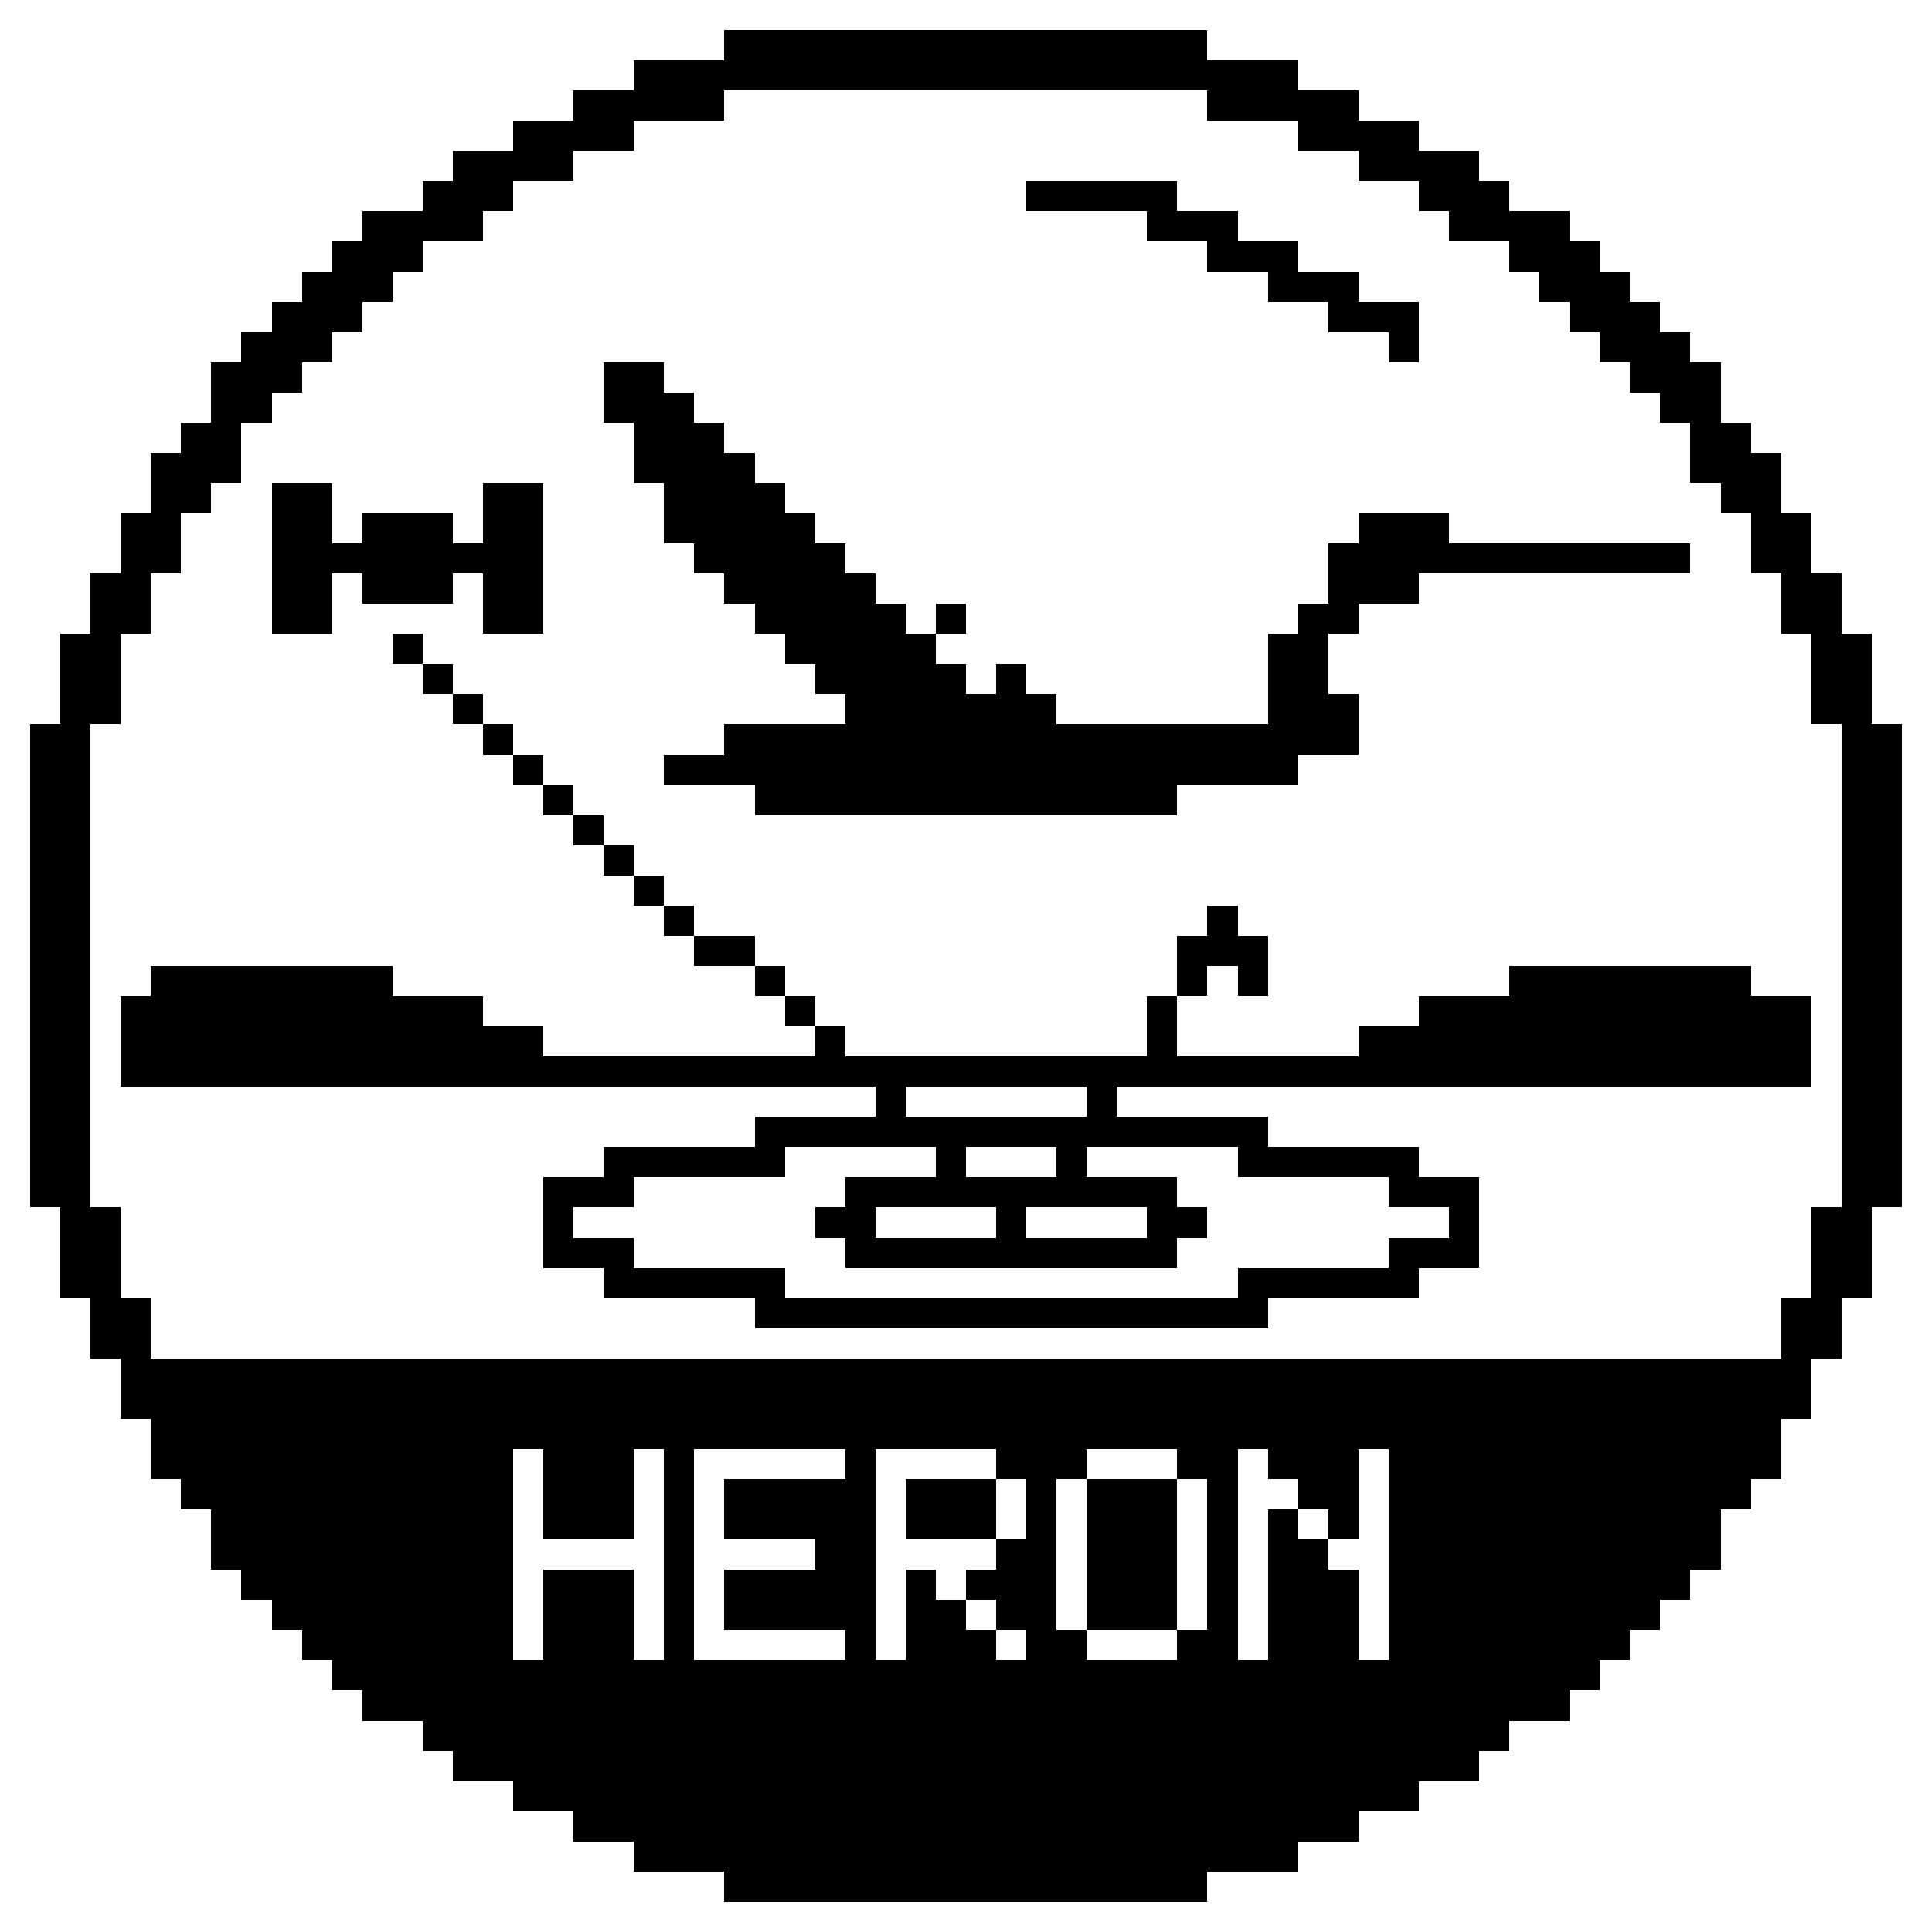
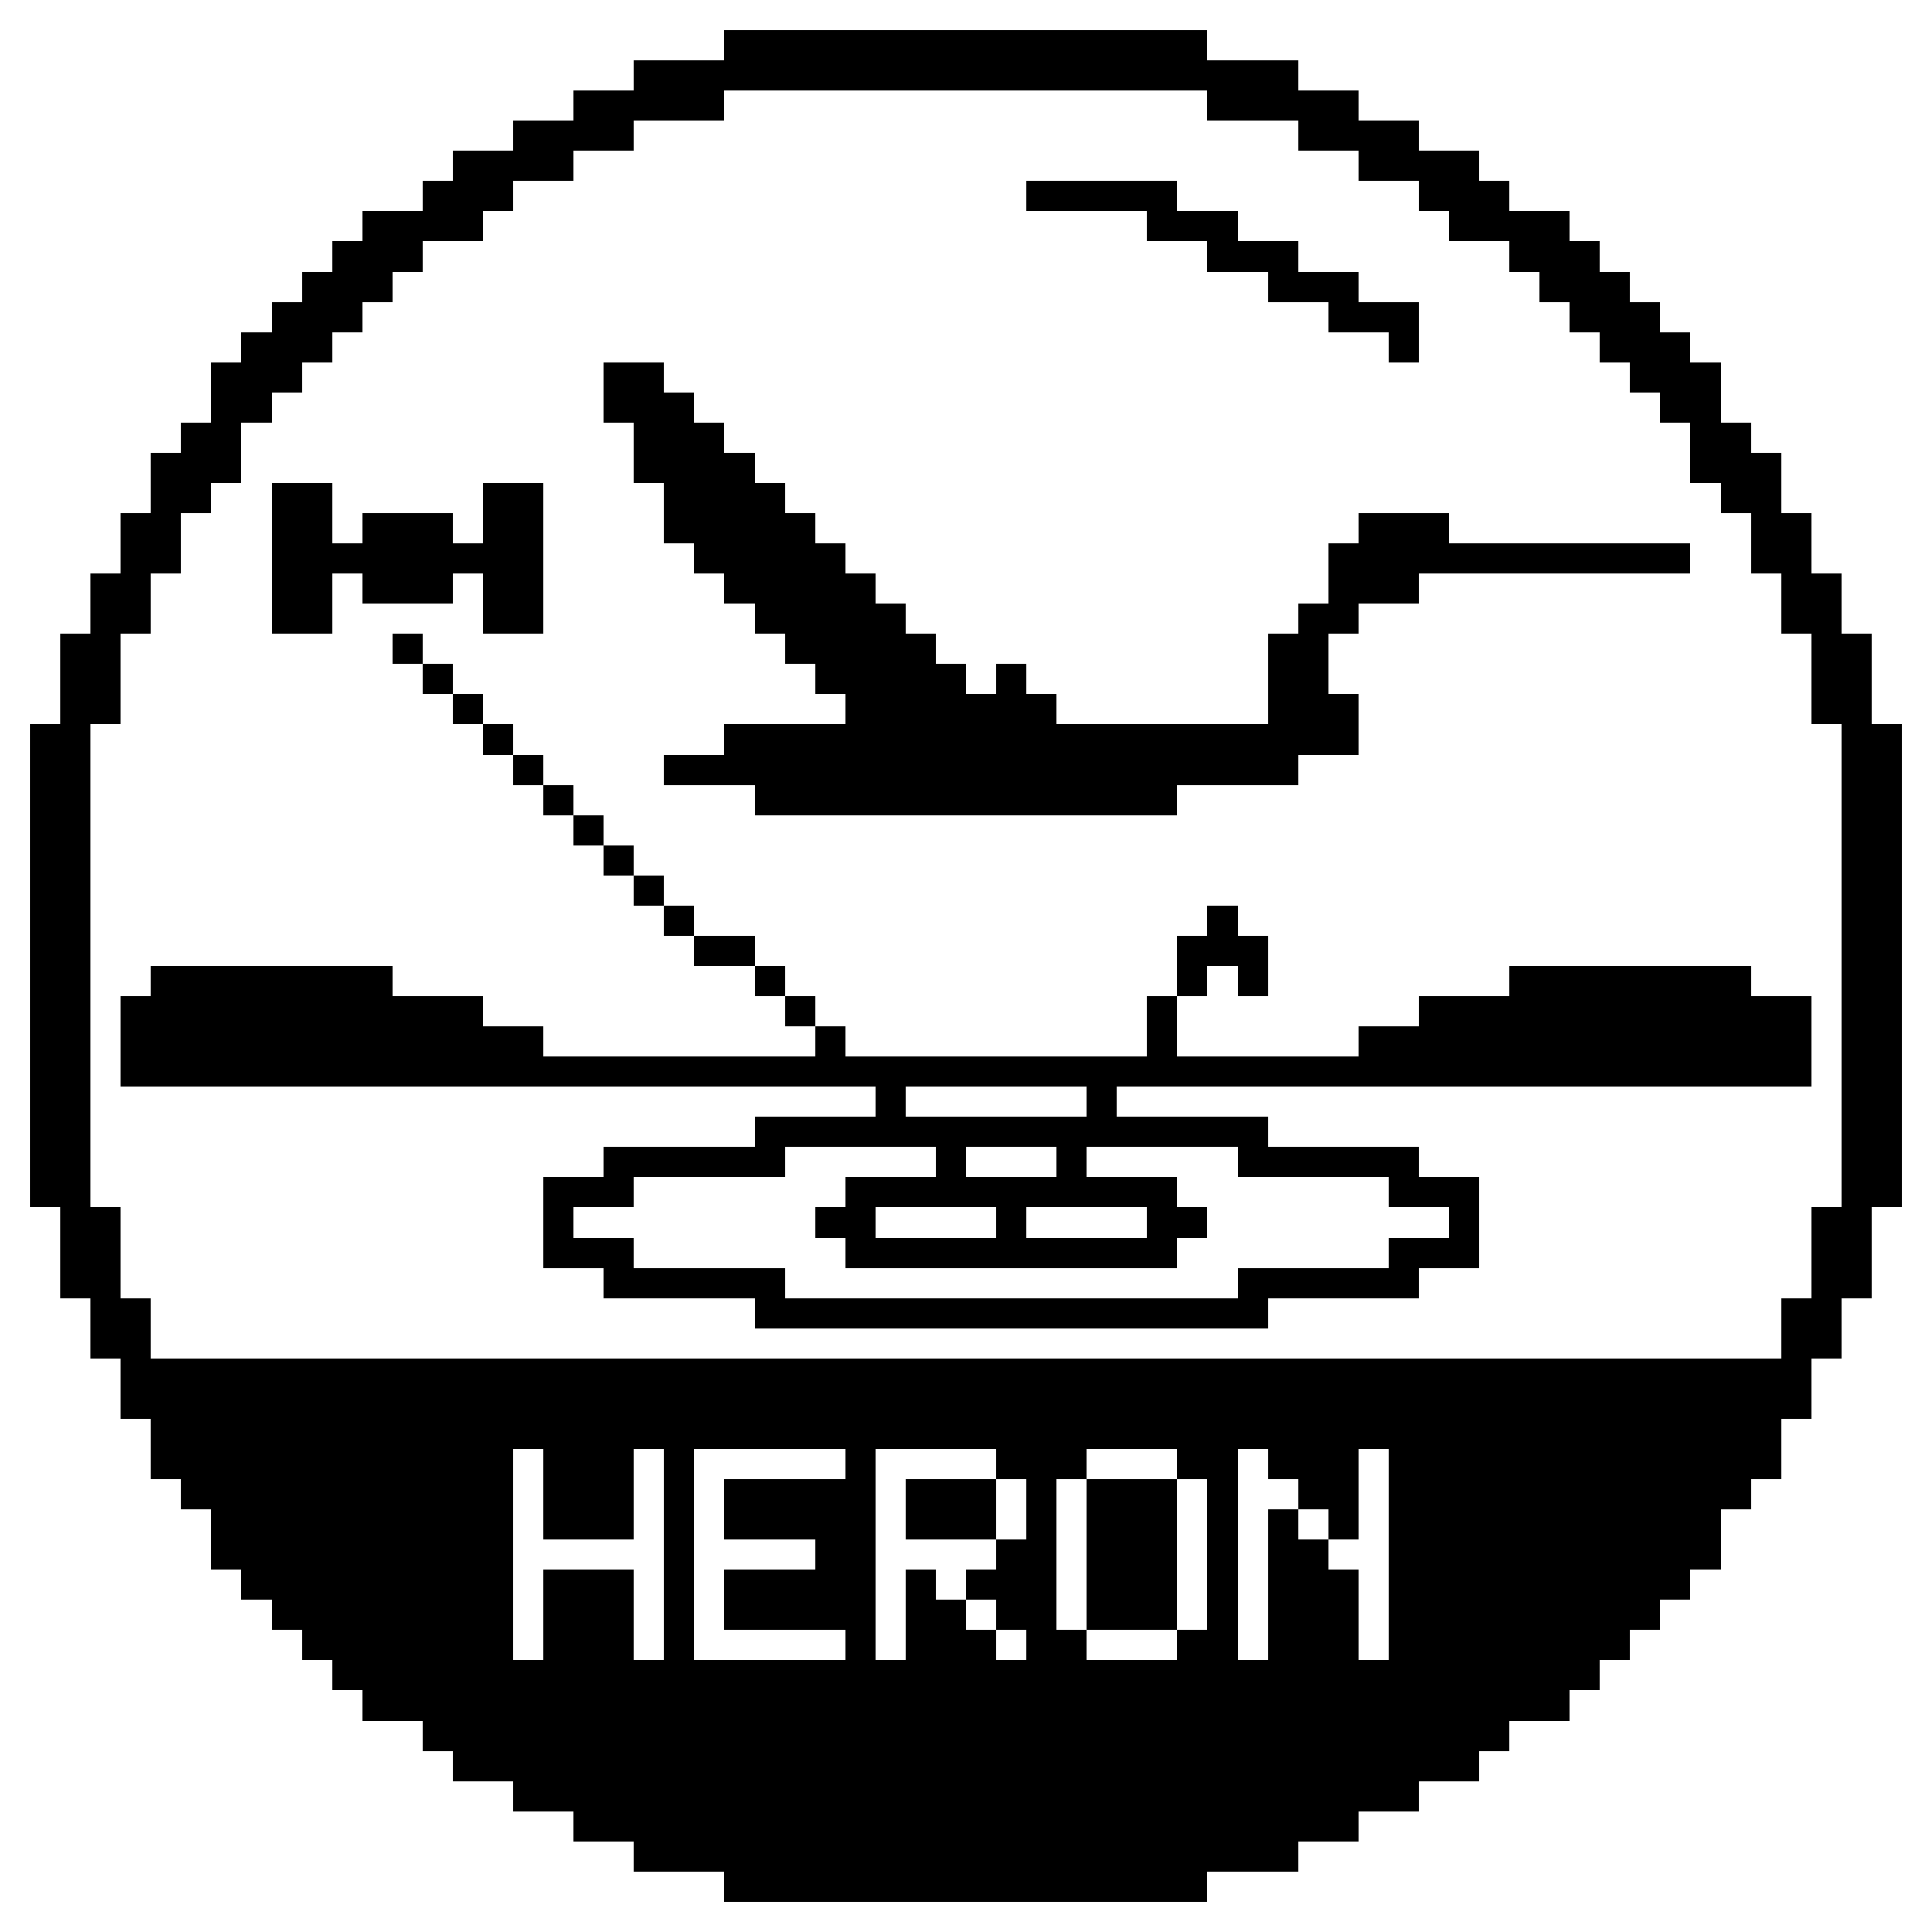
- <svg xmlns="http://www.w3.org/2000/svg" width="20mm" height="20mm" viewBox="0 0 64 64" shape-rendering="crispEdges">
-   <g fill="#000">
-     <rect x="24" y="1" width="16" height="1" />
-     <rect x="21" y="2" width="22" height="1" />
-     <rect x="19" y="3" width="5" height="1" />
-     <rect x="40" y="3" width="5" height="1" />
-     <rect x="17" y="4" width="4" height="1" />
-     <rect x="43" y="4" width="4" height="1" />
-     <rect x="15" y="5" width="4" height="1" />
-     <rect x="45" y="5" width="4" height="1" />
-     <rect x="14" y="6" width="3" height="1" />
-     <rect x="34" y="6" width="5" height="1" />
-     <rect x="47" y="6" width="3" height="1" />
-     <rect x="12" y="7" width="4" height="1" />
-     <rect x="38" y="7" width="3" height="1" />
-     <rect x="48" y="7" width="4" height="1" />
-     <rect x="11" y="8" width="3" height="1" />
-     <rect x="40" y="8" width="3" height="1" />
-     <rect x="50" y="8" width="3" height="1" />
-     <rect x="10" y="9" width="3" height="1" />
-     <rect x="42" y="9" width="3" height="1" />
-     <rect x="51" y="9" width="3" height="1" />
-     <rect x="9" y="10" width="3" height="1" />
-     <rect x="44" y="10" width="3" height="1" />
-     <rect x="52" y="10" width="3" height="1" />
-     <rect x="8" y="11" width="3" height="1" />
-     <rect x="46" y="11" width="1" height="1" />
-     <rect x="53" y="11" width="3" height="1" />
-     <rect x="7" y="12" width="3" height="1" />
-     <rect x="20" y="12" width="2" height="1" />
-     <rect x="54" y="12" width="3" height="1" />
-     <rect x="7" y="13" width="2" height="1" />
-     <rect x="20" y="13" width="3" height="1" />
-     <rect x="55" y="13" width="2" height="1" />
-     <rect x="6" y="14" width="2" height="1" />
-     <rect x="21" y="14" width="3" height="1" />
-     <rect x="56" y="14" width="2" height="1" />
-     <rect x="5" y="15" width="3" height="1" />
-     <rect x="21" y="15" width="4" height="1" />
-     <rect x="56" y="15" width="3" height="1" />
-     <rect x="5" y="16" width="2" height="1" />
-     <rect x="9" y="16" width="2" height="1" />
-     <rect x="16" y="16" width="2" height="1" />
-     <rect x="22" y="16" width="4" height="1" />
-     <rect x="57" y="16" width="2" height="1" />
-     <rect x="4" y="17" width="2" height="1" />
-     <rect x="9" y="17" width="2" height="1" />
-     <rect x="12" y="17" width="3" height="1" />
-     <rect x="16" y="17" width="2" height="1" />
-     <rect x="22" y="17" width="5" height="1" />
-     <rect x="45" y="17" width="3" height="1" />
-     <rect x="58" y="17" width="2" height="1" />
-     <rect x="4" y="18" width="2" height="1" />
-     <rect x="9" y="18" width="9" height="1" />
-     <rect x="23" y="18" width="5" height="1" />
-     <rect x="44" y="18" width="12" height="1" />
-     <rect x="58" y="18" width="2" height="1" />
-     <rect x="3" y="19" width="2" height="1" />
-     <rect x="9" y="19" width="2" height="1" />
-     <rect x="12" y="19" width="3" height="1" />
-     <rect x="16" y="19" width="2" height="1" />
-     <rect x="24" y="19" width="5" height="1" />
-     <rect x="44" y="19" width="3" height="1" />
-     <rect x="59" y="19" width="2" height="1" />
-     <rect x="3" y="20" width="2" height="1" />
-     <rect x="9" y="20" width="2" height="1" />
-     <rect x="16" y="20" width="2" height="1" />
-     <rect x="25" y="20" width="5" height="1" />
-     <rect x="31" y="20" width="1" height="1" />
-     <rect x="43" y="20" width="2" height="1" />
-     <rect x="59" y="20" width="2" height="1" />
-     <rect x="2" y="21" width="2" height="1" />
-     <rect x="13" y="21" width="1" height="1" />
-     <rect x="26" y="21" width="5" height="1" />
-     <rect x="42" y="21" width="2" height="1" />
-     <rect x="60" y="21" width="2" height="1" />
-     <rect x="2" y="22" width="2" height="1" />
-     <rect x="14" y="22" width="1" height="1" />
-     <rect x="27" y="22" width="5" height="1" />
-     <rect x="33" y="22" width="1" height="1" />
-     <rect x="42" y="22" width="2" height="1" />
-     <rect x="60" y="22" width="2" height="1" />
-     <rect x="2" y="23" width="2" height="1" />
-     <rect x="15" y="23" width="1" height="1" />
-     <rect x="28" y="23" width="7" height="1" />
-     <rect x="42" y="23" width="3" height="1" />
-     <rect x="60" y="23" width="2" height="1" />
-     <rect x="1" y="24" width="2" height="1" />
-     <rect x="16" y="24" width="1" height="1" />
-     <rect x="24" y="24" width="21" height="1" />
-     <rect x="61" y="24" width="2" height="1" />
-     <rect x="1" y="25" width="2" height="1" />
-     <rect x="17" y="25" width="1" height="1" />
-     <rect x="22" y="25" width="21" height="1" />
-     <rect x="61" y="25" width="2" height="1" />
-     <rect x="1" y="26" width="2" height="1" />
-     <rect x="18" y="26" width="1" height="1" />
-     <rect x="25" y="26" width="14" height="1" />
-     <rect x="61" y="26" width="2" height="1" />
-     <rect x="1" y="27" width="2" height="1" />
-     <rect x="19" y="27" width="1" height="1" />
-     <rect x="61" y="27" width="2" height="1" />
-     <rect x="1" y="28" width="2" height="1" />
-     <rect x="20" y="28" width="1" height="1" />
-     <rect x="61" y="28" width="2" height="1" />
-     <rect x="1" y="29" width="2" height="1" />
-     <rect x="21" y="29" width="1" height="1" />
-     <rect x="61" y="29" width="2" height="1" />
-     <rect x="1" y="30" width="2" height="1" />
-     <rect x="22" y="30" width="1" height="1" />
-     <rect x="40" y="30" width="1" height="1" />
-     <rect x="61" y="30" width="2" height="1" />
-     <rect x="1" y="31" width="2" height="1" />
-     <rect x="23" y="31" width="2" height="1" />
-     <rect x="39" y="31" width="3" height="1" />
-     <rect x="61" y="31" width="2" height="1" />
-     <rect x="1" y="32" width="2" height="1" />
-     <rect x="5" y="32" width="8" height="1" />
-     <rect x="25" y="32" width="1" height="1" />
-     <rect x="39" y="32" width="1" height="1" />
-     <rect x="41" y="32" width="1" height="1" />
-     <rect x="50" y="32" width="8" height="1" />
-     <rect x="61" y="32" width="2" height="1" />
-     <rect x="1" y="33" width="2" height="1" />
-     <rect x="4" y="33" width="12" height="1" />
-     <rect x="26" y="33" width="1" height="1" />
-     <rect x="38" y="33" width="1" height="1" />
-     <rect x="47" y="33" width="13" height="1" />
-     <rect x="61" y="33" width="2" height="1" />
-     <rect x="1" y="34" width="2" height="1" />
-     <rect x="4" y="34" width="14" height="1" />
-     <rect x="27" y="34" width="1" height="1" />
-     <rect x="38" y="34" width="1" height="1" />
-     <rect x="45" y="34" width="15" height="1" />
-     <rect x="61" y="34" width="2" height="1" />
-     <rect x="1" y="35" width="2" height="1" />
-     <rect x="4" y="35" width="56" height="1" />
-     <rect x="61" y="35" width="2" height="1" />
-     <rect x="1" y="36" width="2" height="1" />
-     <rect x="29" y="36" width="1" height="1" />
-     <rect x="36" y="36" width="1" height="1" />
-     <rect x="61" y="36" width="2" height="1" />
-     <rect x="1" y="37" width="2" height="1" />
-     <rect x="25" y="37" width="17" height="1" />
-     <rect x="61" y="37" width="2" height="1" />
-     <rect x="1" y="38" width="2" height="1" />
-     <rect x="20" y="38" width="6" height="1" />
-     <rect x="31" y="38" width="1" height="1" />
-     <rect x="35" y="38" width="1" height="1" />
-     <rect x="41" y="38" width="6" height="1" />
-     <rect x="61" y="38" width="2" height="1" />
-     <rect x="1" y="39" width="2" height="1" />
-     <rect x="18" y="39" width="3" height="1" />
-     <rect x="28" y="39" width="11" height="1" />
-     <rect x="46" y="39" width="3" height="1" />
-     <rect x="61" y="39" width="2" height="1" />
-     <rect x="2" y="40" width="2" height="1" />
-     <rect x="18" y="40" width="1" height="1" />
-     <rect x="27" y="40" width="2" height="1" />
-     <rect x="33" y="40" width="1" height="1" />
-     <rect x="38" y="40" width="2" height="1" />
-     <rect x="48" y="40" width="1" height="1" />
-     <rect x="60" y="40" width="2" height="1" />
-     <rect x="2" y="41" width="2" height="1" />
-     <rect x="18" y="41" width="3" height="1" />
-     <rect x="28" y="41" width="11" height="1" />
-     <rect x="46" y="41" width="3" height="1" />
-     <rect x="60" y="41" width="2" height="1" />
-     <rect x="2" y="42" width="2" height="1" />
-     <rect x="20" y="42" width="6" height="1" />
-     <rect x="41" y="42" width="6" height="1" />
-     <rect x="60" y="42" width="2" height="1" />
-     <rect x="3" y="43" width="2" height="1" />
-     <rect x="25" y="43" width="17" height="1" />
-     <rect x="59" y="43" width="2" height="1" />
-     <rect x="3" y="44" width="2" height="1" />
-     <rect x="59" y="44" width="2" height="1" />
-     <rect x="4" y="45" width="56" height="1" />
-     <rect x="4" y="46" width="56" height="1" />
-     <rect x="5" y="47" width="54" height="1" />
-     <rect x="5" y="48" width="12" height="1" />
-     <rect x="18" y="48" width="3" height="1" />
-     <rect x="22" y="48" width="1" height="1" />
-     <rect x="28" y="48" width="1" height="1" />
-     <rect x="33" y="48" width="3" height="1" />
-     <rect x="39" y="48" width="2" height="1" />
-     <rect x="42" y="48" width="3" height="1" />
-     <rect x="46" y="48" width="13" height="1" />
-     <rect x="6" y="49" width="11" height="1" />
-     <rect x="18" y="49" width="3" height="1" />
-     <rect x="22" y="49" width="1" height="1" />
-     <rect x="24" y="49" width="5" height="1" />
-     <rect x="30" y="49" width="3" height="1" />
-     <rect x="34" y="49" width="1" height="1" />
-     <rect x="36" y="49" width="3" height="1" />
-     <rect x="40" y="49" width="1" height="1" />
-     <rect x="43" y="49" width="2" height="1" />
-     <rect x="46" y="49" width="12" height="1" />
-     <rect x="7" y="50" width="10" height="1" />
-     <rect x="18" y="50" width="3" height="1" />
-     <rect x="22" y="50" width="1" height="1" />
-     <rect x="24" y="50" width="5" height="1" />
-     <rect x="30" y="50" width="3" height="1" />
-     <rect x="34" y="50" width="1" height="1" />
-     <rect x="36" y="50" width="3" height="1" />
-     <rect x="40" y="50" width="1" height="1" />
-     <rect x="42" y="50" width="1" height="1" />
-     <rect x="44" y="50" width="1" height="1" />
-     <rect x="46" y="50" width="11" height="1" />
-     <rect x="7" y="51" width="10" height="1" />
-     <rect x="22" y="51" width="1" height="1" />
-     <rect x="27" y="51" width="2" height="1" />
-     <rect x="33" y="51" width="2" height="1" />
-     <rect x="36" y="51" width="3" height="1" />
-     <rect x="40" y="51" width="1" height="1" />
-     <rect x="42" y="51" width="2" height="1" />
-     <rect x="46" y="51" width="11" height="1" />
-     <rect x="8" y="52" width="9" height="1" />
-     <rect x="18" y="52" width="3" height="1" />
-     <rect x="22" y="52" width="1" height="1" />
-     <rect x="24" y="52" width="5" height="1" />
-     <rect x="30" y="52" width="1" height="1" />
-     <rect x="32" y="52" width="3" height="1" />
-     <rect x="36" y="52" width="3" height="1" />
-     <rect x="40" y="52" width="1" height="1" />
-     <rect x="42" y="52" width="3" height="1" />
-     <rect x="46" y="52" width="10" height="1" />
-     <rect x="9" y="53" width="8" height="1" />
-     <rect x="18" y="53" width="3" height="1" />
-     <rect x="22" y="53" width="1" height="1" />
-     <rect x="24" y="53" width="5" height="1" />
-     <rect x="30" y="53" width="2" height="1" />
-     <rect x="33" y="53" width="2" height="1" />
-     <rect x="36" y="53" width="3" height="1" />
-     <rect x="40" y="53" width="1" height="1" />
-     <rect x="42" y="53" width="3" height="1" />
-     <rect x="46" y="53" width="9" height="1" />
-     <rect x="10" y="54" width="7" height="1" />
-     <rect x="18" y="54" width="3" height="1" />
-     <rect x="22" y="54" width="1" height="1" />
-     <rect x="28" y="54" width="1" height="1" />
-     <rect x="30" y="54" width="3" height="1" />
-     <rect x="34" y="54" width="2" height="1" />
-     <rect x="39" y="54" width="2" height="1" />
-     <rect x="42" y="54" width="3" height="1" />
-     <rect x="46" y="54" width="8" height="1" />
-     <rect x="11" y="55" width="42" height="1" />
-     <rect x="12" y="56" width="40" height="1" />
-     <rect x="14" y="57" width="36" height="1" />
-     <rect x="15" y="58" width="34" height="1" />
-     <rect x="17" y="59" width="30" height="1" />
-     <rect x="19" y="60" width="26" height="1" />
-     <rect x="21" y="61" width="22" height="1" />
-     <rect x="24" y="62" width="16" height="1" />
+ <svg xmlns="http://www.w3.org/2000/svg" width="20mm" height="20mm" viewBox="0 0 64 64" shape-rendering="crispEdges" version="1.1" id="svg508">
+   <defs id="defs512" />
+   <g fill="#000" id="g506">
+     <rect x="24" y="1" width="16" height="1" id="rect2" />
+     <rect x="21" y="2" width="22" height="1" id="rect4" />
+     <rect x="19" y="3" width="5" height="1" id="rect6" />
+     <rect x="40" y="3" width="5" height="1" id="rect8" />
+     <rect x="17" y="4" width="4" height="1" id="rect10" />
+     <rect x="43" y="4" width="4" height="1" id="rect12" />
+     <rect x="15" y="5" width="4" height="1" id="rect14" />
+     <rect x="45" y="5" width="4" height="1" id="rect16" />
+     <rect x="14" y="6" width="3" height="1" id="rect18" />
+     <rect x="34" y="6" width="5" height="1" id="rect20" />
+     <rect x="47" y="6" width="3" height="1" id="rect22" />
+     <rect x="12" y="7" width="4" height="1" id="rect24" />
+     <rect x="38" y="7" width="3" height="1" id="rect26" />
+     <rect x="48" y="7" width="4" height="1" id="rect28" />
+     <rect x="11" y="8" width="3" height="1" id="rect30" />
+     <rect x="40" y="8" width="3" height="1" id="rect32" />
+     <rect x="50" y="8" width="3" height="1" id="rect34" />
+     <rect x="10" y="9" width="3" height="1" id="rect36" />
+     <rect x="42" y="9" width="3" height="1" id="rect38" />
+     <rect x="51" y="9" width="3" height="1" id="rect40" />
+     <rect x="9" y="10" width="3" height="1" id="rect42" />
+     <rect x="44" y="10" width="3" height="1" id="rect44" />
+     <rect x="52" y="10" width="3" height="1" id="rect46" />
+     <rect x="8" y="11" width="3" height="1" id="rect48" />
+     <rect x="46" y="11" width="1" height="1" id="rect50" />
+     <rect x="53" y="11" width="3" height="1" id="rect52" />
+     <rect x="7" y="12" width="3" height="1" id="rect54" />
+     <rect x="20" y="12" width="2" height="1" id="rect56" />
+     <rect x="54" y="12" width="3" height="1" id="rect58" />
+     <rect x="7" y="13" width="2" height="1" id="rect60" />
+     <rect x="20" y="13" width="3" height="1" id="rect62" />
+     <rect x="55" y="13" width="2" height="1" id="rect64" />
+     <rect x="6" y="14" width="2" height="1" id="rect66" />
+     <rect x="21" y="14" width="3" height="1" id="rect68" />
+     <rect x="56" y="14" width="2" height="1" id="rect70" />
+     <rect x="5" y="15" width="3" height="1" id="rect72" />
+     <rect x="21" y="15" width="4" height="1" id="rect74" />
+     <rect x="56" y="15" width="3" height="1" id="rect76" />
+     <rect x="5" y="16" width="2" height="1" id="rect78" />
+     <rect x="9" y="16" width="2" height="1" id="rect80" />
+     <rect x="16" y="16" width="2" height="1" id="rect82" />
+     <rect x="22" y="16" width="4" height="1" id="rect84" />
+     <rect x="57" y="16" width="2" height="1" id="rect86" />
+     <rect x="4" y="17" width="2" height="1" id="rect88" />
+     <rect x="9" y="17" width="2" height="1" id="rect90" />
+     <rect x="12" y="17" width="3" height="1" id="rect92" />
+     <rect x="16" y="17" width="2" height="1" id="rect94" />
+     <rect x="22" y="17" width="5" height="1" id="rect96" />
+     <rect x="45" y="17" width="3" height="1" id="rect98" />
+     <rect x="58" y="17" width="2" height="1" id="rect100" />
+     <rect x="4" y="18" width="2" height="1" id="rect102" />
+     <rect x="9" y="18" width="9" height="1" id="rect104" />
+     <rect x="23" y="18" width="5" height="1" id="rect106" />
+     <rect x="44" y="18" width="12" height="1" id="rect108" />
+     <rect x="58" y="18" width="2" height="1" id="rect110" />
+     <rect x="3" y="19" width="2" height="1" id="rect112" />
+     <rect x="9" y="19" width="2" height="1" id="rect114" />
+     <rect x="12" y="19" width="3" height="1" id="rect116" />
+     <rect x="16" y="19" width="2" height="1" id="rect118" />
+     <rect x="24" y="19" width="5" height="1" id="rect120" />
+     <rect x="44" y="19" width="3" height="1" id="rect122" />
+     <rect x="59" y="19" width="2" height="1" id="rect124" />
+     <rect x="3" y="20" width="2" height="1" id="rect126" />
+     <rect x="9" y="20" width="2" height="1" id="rect128" />
+     <rect x="16" y="20" width="2" height="1" id="rect130" />
+     <rect x="25" y="20" width="5" height="1" id="rect132" />
+     <rect x="43" y="20" width="2" height="1" id="rect136" />
+     <rect x="59" y="20" width="2" height="1" id="rect138" />
+     <rect x="2" y="21" width="2" height="1" id="rect140" />
+     <rect x="13" y="21" width="1" height="1" id="rect142" />
+     <rect x="26" y="21" width="5" height="1" id="rect144" />
+     <rect x="42" y="21" width="2" height="1" id="rect146" />
+     <rect x="60" y="21" width="2" height="1" id="rect148" />
+     <rect x="2" y="22" width="2" height="1" id="rect150" />
+     <rect x="14" y="22" width="1" height="1" id="rect152" />
+     <rect x="27" y="22" width="5" height="1" id="rect154" />
+     <rect x="33" y="22" width="1" height="1" id="rect156" />
+     <rect x="42" y="22" width="2" height="1" id="rect158" />
+     <rect x="60" y="22" width="2" height="1" id="rect160" />
+     <rect x="2" y="23" width="2" height="1" id="rect162" />
+     <rect x="15" y="23" width="1" height="1" id="rect164" />
+     <rect x="28" y="23" width="7" height="1" id="rect166" />
+     <rect x="42" y="23" width="3" height="1" id="rect168" />
+     <rect x="60" y="23" width="2" height="1" id="rect170" />
+     <rect x="1" y="24" width="2" height="1" id="rect172" />
+     <rect x="16" y="24" width="1" height="1" id="rect174" />
+     <rect x="24" y="24" width="21" height="1" id="rect176" />
+     <rect x="61" y="24" width="2" height="1" id="rect178" />
+     <rect x="1" y="25" width="2" height="1" id="rect180" />
+     <rect x="17" y="25" width="1" height="1" id="rect182" />
+     <rect x="22" y="25" width="21" height="1" id="rect184" />
+     <rect x="61" y="25" width="2" height="1" id="rect186" />
+     <rect x="1" y="26" width="2" height="1" id="rect188" />
+     <rect x="18" y="26" width="1" height="1" id="rect190" />
+     <rect x="25" y="26" width="14" height="1" id="rect192" />
+     <rect x="61" y="26" width="2" height="1" id="rect194" />
+     <rect x="1" y="27" width="2" height="1" id="rect196" />
+     <rect x="19" y="27" width="1" height="1" id="rect198" />
+     <rect x="61" y="27" width="2" height="1" id="rect200" />
+     <rect x="1" y="28" width="2" height="1" id="rect202" />
+     <rect x="20" y="28" width="1" height="1" id="rect204" />
+     <rect x="61" y="28" width="2" height="1" id="rect206" />
+     <rect x="1" y="29" width="2" height="1" id="rect208" />
+     <rect x="21" y="29" width="1" height="1" id="rect210" />
+     <rect x="61" y="29" width="2" height="1" id="rect212" />
+     <rect x="1" y="30" width="2" height="1" id="rect214" />
+     <rect x="22" y="30" width="1" height="1" id="rect216" />
+     <rect x="40" y="30" width="1" height="1" id="rect218" />
+     <rect x="61" y="30" width="2" height="1" id="rect220" />
+     <rect x="1" y="31" width="2" height="1" id="rect222" />
+     <rect x="23" y="31" width="2" height="1" id="rect224" />
+     <rect x="39" y="31" width="3" height="1" id="rect226" />
+     <rect x="61" y="31" width="2" height="1" id="rect228" />
+     <rect x="1" y="32" width="2" height="1" id="rect230" />
+     <rect x="5" y="32" width="8" height="1" id="rect232" />
+     <rect x="25" y="32" width="1" height="1" id="rect234" />
+     <rect x="39" y="32" width="1" height="1" id="rect236" />
+     <rect x="41" y="32" width="1" height="1" id="rect238" />
+     <rect x="50" y="32" width="8" height="1" id="rect240" />
+     <rect x="61" y="32" width="2" height="1" id="rect242" />
+     <rect x="1" y="33" width="2" height="1" id="rect244" />
+     <rect x="4" y="33" width="12" height="1" id="rect246" />
+     <rect x="26" y="33" width="1" height="1" id="rect248" />
+     <rect x="38" y="33" width="1" height="1" id="rect250" />
+     <rect x="47" y="33" width="13" height="1" id="rect252" />
+     <rect x="61" y="33" width="2" height="1" id="rect254" />
+     <rect x="1" y="34" width="2" height="1" id="rect256" />
+     <rect x="4" y="34" width="14" height="1" id="rect258" />
+     <rect x="27" y="34" width="1" height="1" id="rect260" />
+     <rect x="38" y="34" width="1" height="1" id="rect262" />
+     <rect x="45" y="34" width="15" height="1" id="rect264" />
+     <rect x="61" y="34" width="2" height="1" id="rect266" />
+     <rect x="1" y="35" width="2" height="1" id="rect268" />
+     <rect x="4" y="35" width="56" height="1" id="rect270" />
+     <rect x="61" y="35" width="2" height="1" id="rect272" />
+     <rect x="1" y="36" width="2" height="1" id="rect274" />
+     <rect x="29" y="36" width="1" height="1" id="rect276" />
+     <rect x="36" y="36" width="1" height="1" id="rect278" />
+     <rect x="61" y="36" width="2" height="1" id="rect280" />
+     <rect x="1" y="37" width="2" height="1" id="rect282" />
+     <rect x="25" y="37" width="17" height="1" id="rect284" />
+     <rect x="61" y="37" width="2" height="1" id="rect286" />
+     <rect x="1" y="38" width="2" height="1" id="rect288" />
+     <rect x="20" y="38" width="6" height="1" id="rect290" />
+     <rect x="31" y="38" width="1" height="1" id="rect292" />
+     <rect x="35" y="38" width="1" height="1" id="rect294" />
+     <rect x="41" y="38" width="6" height="1" id="rect296" />
+     <rect x="61" y="38" width="2" height="1" id="rect298" />
+     <rect x="1" y="39" width="2" height="1" id="rect300" />
+     <rect x="18" y="39" width="3" height="1" id="rect302" />
+     <rect x="28" y="39" width="11" height="1" id="rect304" />
+     <rect x="46" y="39" width="3" height="1" id="rect306" />
+     <rect x="61" y="39" width="2" height="1" id="rect308" />
+     <rect x="2" y="40" width="2" height="1" id="rect310" />
+     <rect x="18" y="40" width="1" height="1" id="rect312" />
+     <rect x="27" y="40" width="2" height="1" id="rect314" />
+     <rect x="33" y="40" width="1" height="1" id="rect316" />
+     <rect x="38" y="40" width="2" height="1" id="rect318" />
+     <rect x="48" y="40" width="1" height="1" id="rect320" />
+     <rect x="60" y="40" width="2" height="1" id="rect322" />
+     <rect x="2" y="41" width="2" height="1" id="rect324" />
+     <rect x="18" y="41" width="3" height="1" id="rect326" />
+     <rect x="28" y="41" width="11" height="1" id="rect328" />
+     <rect x="46" y="41" width="3" height="1" id="rect330" />
+     <rect x="60" y="41" width="2" height="1" id="rect332" />
+     <rect x="2" y="42" width="2" height="1" id="rect334" />
+     <rect x="20" y="42" width="6" height="1" id="rect336" />
+     <rect x="41" y="42" width="6" height="1" id="rect338" />
+     <rect x="60" y="42" width="2" height="1" id="rect340" />
+     <rect x="3" y="43" width="2" height="1" id="rect342" />
+     <rect x="25" y="43" width="17" height="1" id="rect344" />
+     <rect x="59" y="43" width="2" height="1" id="rect346" />
+     <rect x="3" y="44" width="2" height="1" id="rect348" />
+     <rect x="59" y="44" width="2" height="1" id="rect350" />
+     <rect x="4" y="45" width="56" height="1" id="rect352" />
+     <rect x="4" y="46" width="56" height="1" id="rect354" />
+     <rect x="5" y="47" width="54" height="1" id="rect356" />
+     <rect x="5" y="48" width="12" height="1" id="rect358" />
+     <rect x="18" y="48" width="3" height="1" id="rect360" />
+     <rect x="22" y="48" width="1" height="1" id="rect362" />
+     <rect x="28" y="48" width="1" height="1" id="rect364" />
+     <rect x="33" y="48" width="3" height="1" id="rect366" />
+     <rect x="39" y="48" width="2" height="1" id="rect368" />
+     <rect x="42" y="48" width="3" height="1" id="rect370" />
+     <rect x="46" y="48" width="13" height="1" id="rect372" />
+     <rect x="6" y="49" width="11" height="1" id="rect374" />
+     <rect x="18" y="49" width="3" height="1" id="rect376" />
+     <rect x="22" y="49" width="1" height="1" id="rect378" />
+     <rect x="24" y="49" width="5" height="1" id="rect380" />
+     <rect x="30" y="49" width="3" height="1" id="rect382" />
+     <rect x="34" y="49" width="1" height="1" id="rect384" />
+     <rect x="36" y="49" width="3" height="1" id="rect386" />
+     <rect x="40" y="49" width="1" height="1" id="rect388" />
+     <rect x="43" y="49" width="2" height="1" id="rect390" />
+     <rect x="46" y="49" width="12" height="1" id="rect392" />
+     <rect x="7" y="50" width="10" height="1" id="rect394" />
+     <rect x="18" y="50" width="3" height="1" id="rect396" />
+     <rect x="22" y="50" width="1" height="1" id="rect398" />
+     <rect x="24" y="50" width="5" height="1" id="rect400" />
+     <rect x="30" y="50" width="3" height="1" id="rect402" />
+     <rect x="34" y="50" width="1" height="1" id="rect404" />
+     <rect x="36" y="50" width="3" height="1" id="rect406" />
+     <rect x="40" y="50" width="1" height="1" id="rect408" />
+     <rect x="42" y="50" width="1" height="1" id="rect410" />
+     <rect x="44" y="50" width="1" height="1" id="rect412" />
+     <rect x="46" y="50" width="11" height="1" id="rect414" />
+     <rect x="7" y="51" width="10" height="1" id="rect416" />
+     <rect x="22" y="51" width="1" height="1" id="rect418" />
+     <rect x="27" y="51" width="2" height="1" id="rect420" />
+     <rect x="33" y="51" width="2" height="1" id="rect422" />
+     <rect x="36" y="51" width="3" height="1" id="rect424" />
+     <rect x="40" y="51" width="1" height="1" id="rect426" />
+     <rect x="42" y="51" width="2" height="1" id="rect428" />
+     <rect x="46" y="51" width="11" height="1" id="rect430" />
+     <rect x="8" y="52" width="9" height="1" id="rect432" />
+     <rect x="18" y="52" width="3" height="1" id="rect434" />
+     <rect x="22" y="52" width="1" height="1" id="rect436" />
+     <rect x="24" y="52" width="5" height="1" id="rect438" />
+     <rect x="30" y="52" width="1" height="1" id="rect440" />
+     <rect x="32" y="52" width="3" height="1" id="rect442" />
+     <rect x="36" y="52" width="3" height="1" id="rect444" />
+     <rect x="40" y="52" width="1" height="1" id="rect446" />
+     <rect x="42" y="52" width="3" height="1" id="rect448" />
+     <rect x="46" y="52" width="10" height="1" id="rect450" />
+     <rect x="9" y="53" width="8" height="1" id="rect452" />
+     <rect x="18" y="53" width="3" height="1" id="rect454" />
+     <rect x="22" y="53" width="1" height="1" id="rect456" />
+     <rect x="24" y="53" width="5" height="1" id="rect458" />
+     <rect x="30" y="53" width="2" height="1" id="rect460" />
+     <rect x="33" y="53" width="2" height="1" id="rect462" />
+     <rect x="36" y="53" width="3" height="1" id="rect464" />
+     <rect x="40" y="53" width="1" height="1" id="rect466" />
+     <rect x="42" y="53" width="3" height="1" id="rect468" />
+     <rect x="46" y="53" width="9" height="1" id="rect470" />
+     <rect x="10" y="54" width="7" height="1" id="rect472" />
+     <rect x="18" y="54" width="3" height="1" id="rect474" />
+     <rect x="22" y="54" width="1" height="1" id="rect476" />
+     <rect x="28" y="54" width="1" height="1" id="rect478" />
+     <rect x="30" y="54" width="3" height="1" id="rect480" />
+     <rect x="34" y="54" width="2" height="1" id="rect482" />
+     <rect x="39" y="54" width="2" height="1" id="rect484" />
+     <rect x="42" y="54" width="3" height="1" id="rect486" />
+     <rect x="46" y="54" width="8" height="1" id="rect488" />
+     <rect x="11" y="55" width="42" height="1" id="rect490" />
+     <rect x="12" y="56" width="40" height="1" id="rect492" />
+     <rect x="14" y="57" width="36" height="1" id="rect494" />
+     <rect x="15" y="58" width="34" height="1" id="rect496" />
+     <rect x="17" y="59" width="30" height="1" id="rect498" />
+     <rect x="19" y="60" width="26" height="1" id="rect500" />
+     <rect x="21" y="61" width="22" height="1" id="rect502" />
+     <rect x="24" y="62" width="16" height="1" id="rect504" />
  </g>
</svg>
